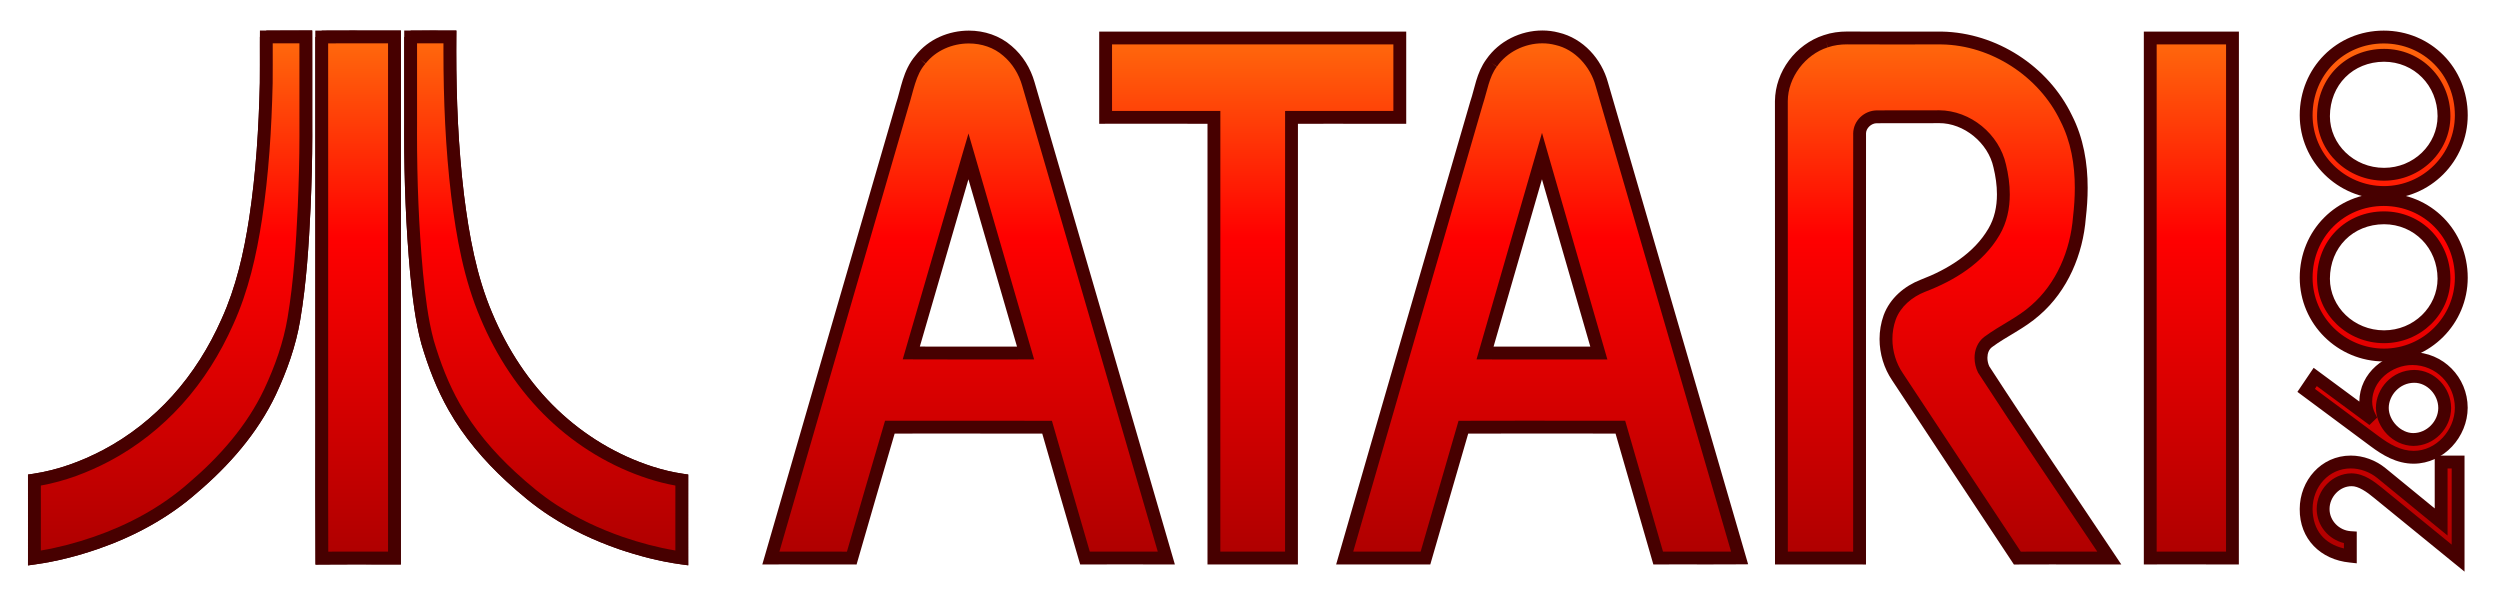
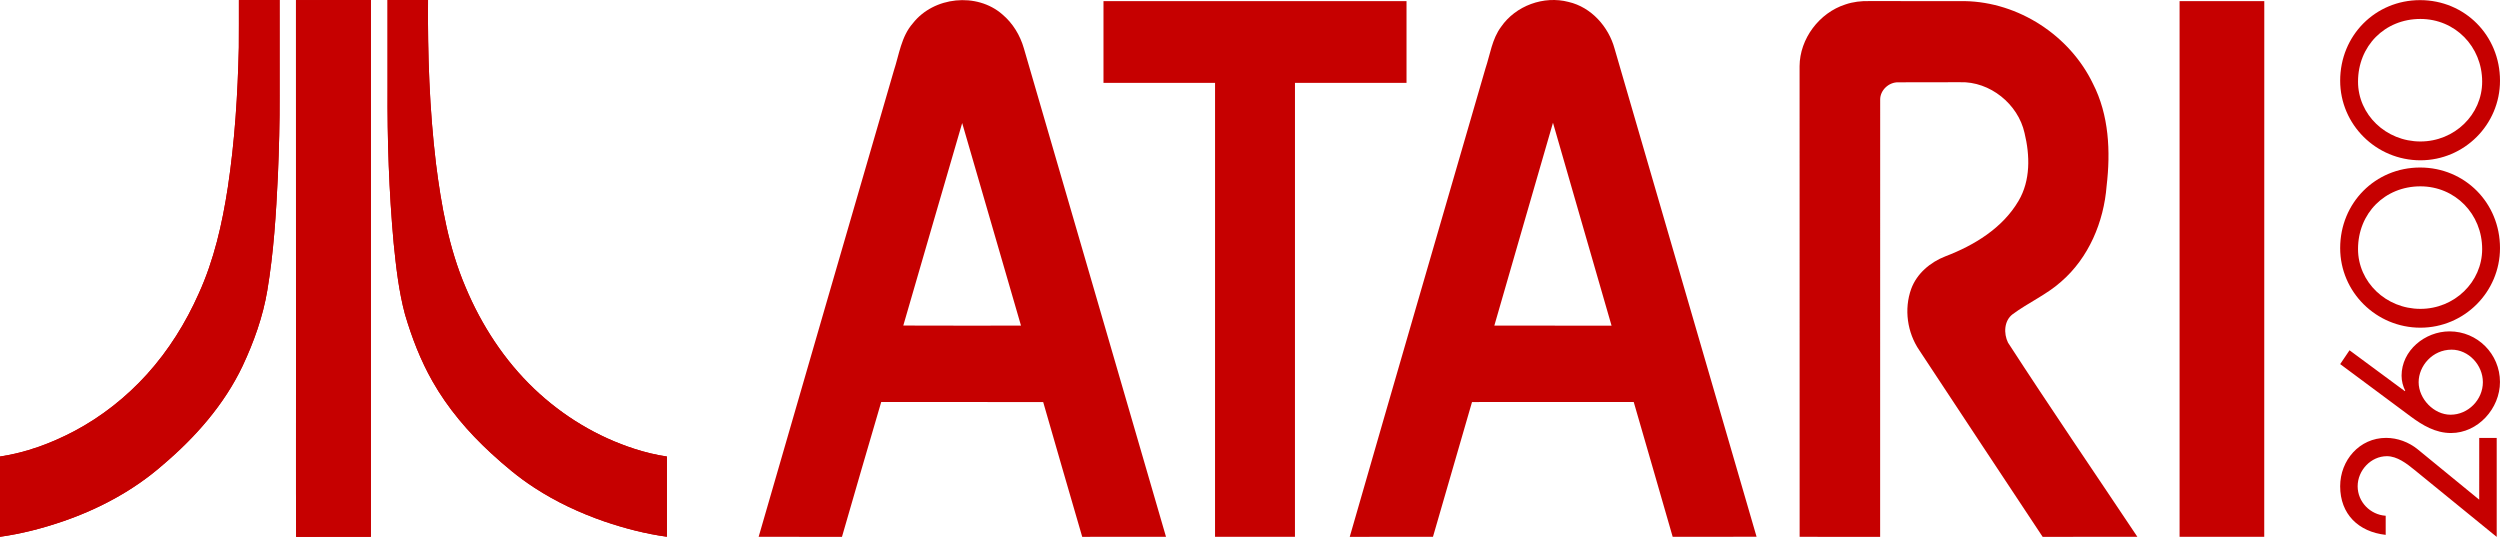
- <svg xmlns="http://www.w3.org/2000/svg" version="1.1" id="Ebene_1" x="0px" y="0px" width="584px" height="140px" viewBox="-8.038 -8.624 584 140" enable-background="new -8.038 -8.624 584 140" xml:space="preserve">
+ <svg xmlns="http://www.w3.org/2000/svg" version="1.2" baseProfile="tiny" id="Ebene_1" x="0px" y="0px" width="566.924px" height="121.752px" viewBox="0 0 566.924 121.752" xml:space="preserve">
  <g>
    <g id="_x23_ffffffff">
-       <g>
-         <linearGradient id="SVGID_1_" gradientUnits="userSpaceOnUse" x1="218.226" y1="-2.624" x2="218.226" y2="127.376">
-           <stop offset="0.005" style="stop-color:#FF6F0D" />
-           <stop offset="0.381" style="stop-color:#FF0000" />
-           <stop offset="1" style="stop-color:#A80000" />
-         </linearGradient>
-         <path fill="url(#SVGID_1_)" d="M207.014,5.277c4.724-6.043,14.501-7.076,20.297-2.006c2.37,1.996,4.031,4.75,4.88,7.715     c10.73,36.92,21.508,73.822,32.223,110.746c-6.332,0.006-12.667-0.012-18.999,0.006c-2.987-10.18-5.903-20.377-8.852-30.565     c-12.246-0.024-24.485-0.006-36.73-0.012c-2.998,10.184-5.958,20.379-8.901,30.582c-6.298-0.021-12.596-0.005-18.895-0.011     c10.194-35.221,20.4-70.438,30.643-105.647C203.898,12.404,204.358,8.287,207.014,5.277 M218.193,27.902     c-4.49,15.295-8.889,30.619-13.354,45.922c8.9,0.043,17.796,0.016,26.692,0.016C227.078,58.527,222.647,43.215,218.193,27.902z" />
-         <path fill="#470000" d="M190.926,123.24c-2.73-0.011-5.46-0.013-8.193-0.011l0,0c-2.436-0.002-4.87-0.002-7.304-0.002l0,0     c-1.131,0-2.262,0.002-3.389,0.002l0,0l-2.001,0.003l0.558-1.919c10.193-35.221,20.399-70.439,30.659-105.701l0,0     c1.174-3.433,1.591-7.781,4.585-11.272l0,0c3.019-3.839,7.757-5.809,12.455-5.813l0,0c3.579,0,7.188,1.152,9.98,3.596l0,0     c2.626,2.214,4.433,5.226,5.355,8.443l0,0c10.73,36.919,21.508,73.819,32.223,110.745l0,0l0.557,1.918h-1.997     c-0.984,0-1.964,0-2.948,0l0,0c-3.103,0-6.206-0.004-9.307-0.004l0,0c-2.25,0-4.495,0.002-6.738,0.011l0,0l-1.129,0.004     l-0.317-1.081c-2.884-9.827-5.7-19.665-8.542-29.491l0,0c-4.855-0.009-9.708-0.013-14.562-0.011l0,0     c-5.156-0.002-10.31-0.002-15.465,0l0,0c-1.485-0.001-2.969,0-4.453,0.001l0,0c-2.887,9.823-5.743,19.656-8.581,29.499l0,0     l-0.315,1.087L190.926,123.24L190.926,123.24z M182.733,120.229c2.357,0,4.714,0.003,7.071,0.01l0,0     c2.84-9.844,5.696-19.678,8.589-29.503l0,0l0.317-1.075h1.121c1.858-0.004,3.718-0.004,5.576-0.004l0,0c5.156,0,10.31,0,15.465,0     l0,0c5.229,0,10.461,0.004,15.693,0.015l0,0l1.125,0.002l0.313,1.081c2.845,9.83,5.658,19.665,8.534,29.479l0,0     c1.874-0.007,3.749-0.008,5.622-0.008l0,0c3.103,0.002,6.206,0.006,9.307,0.006l0,0c0.316,0,0.633,0,0.949,0l0,0     c-10.53-36.283-21.123-72.546-31.667-108.832l0,0c-0.774-2.708-2.291-5.204-4.426-7l0,0c-2.196-1.924-5.082-2.871-8.027-2.871     l0,0c-3.874-0.004-7.753,1.655-10.101,4.671l0,0l-1.173-0.917l1.117,0.985c-2.274,2.521-2.78,6.378-4.019,10.235l0,0     c-10.057,34.568-20.078,69.146-30.087,103.726l0,0c0.465,0,0.93,0,1.396,0l0,0C177.863,120.229,180.297,120.229,182.733,120.229     L182.733,120.229z M204.832,75.323l-1.991-0.012l0.557-1.908c4.464-15.299,8.864-30.624,13.354-45.924l0,0l1.446-4.924     l1.434,4.926c4.456,15.314,8.887,30.626,13.34,45.938l0,0l0.557,1.92h-1.999c-4.98-0.002-9.961,0.007-14.946,0.007l0,0     C212.667,75.347,208.75,75.342,204.832,75.323L204.832,75.323z M216.584,72.347c4.314,0,8.631-0.006,12.948-0.008l0,0     c-3.788-13.028-7.56-26.055-11.345-39.083l0,0c-3.805,13.015-7.555,26.05-11.351,39.076l0,0     C210.085,72.344,213.333,72.347,216.584,72.347L216.584,72.347z M216.752,28.321l1.44-0.418L216.752,28.321L216.752,28.321z" />
-       </g>
-       <g>
-         <linearGradient id="SVGID_2_" gradientUnits="userSpaceOnUse" x1="352.207" y1="-2.624" x2="352.207" y2="127.376">
-           <stop offset="0.005" style="stop-color:#FF6F0D" />
-           <stop offset="0.381" style="stop-color:#FF0000" />
-           <stop offset="1" style="stop-color:#A80000" />
-         </linearGradient>
-         <path fill="url(#SVGID_2_)" d="M340.411,6.072c3.301-4.787,9.681-7.109,15.296-5.631c5.142,1.184,9.075,5.615,10.434,10.604     c10.72,36.893,21.477,73.772,32.194,110.666c-6.342,0.049-12.679,0-19.021,0.024c-2.948-10.188-5.864-20.387-8.834-30.575     c-12.226,0.006-24.447-0.021-36.672,0.01c-2.922,10.195-5.935,20.367-8.855,30.563c-6.293,0.006-12.581-0.006-18.874,0.006     c10.188-35.414,20.497-70.797,30.768-106.187C337.923,12.357,338.339,8.834,340.411,6.072 M338.868,73.84     c8.863,0.013,17.722,0.007,26.584,0.007c-4.409-15.347-8.89-30.671-13.284-46.015C347.742,43.17,343.274,58.494,338.868,73.84z" />
-         <path fill="#470000" d="M377.873,122.15c-2.847-9.83-5.659-19.667-8.519-29.492l0,0c-0.929,0-1.858,0-2.785,0l0,0     c-6.264,0-12.523-0.009-18.783-0.006l0,0c-4.282-0.002-8.565,0.001-12.848,0.013l0,0c-2.826,9.84-5.729,19.653-8.545,29.48l0,0     l-0.311,1.085l-1.129,0.002c-1.428,0-2.853,0-4.28,0l0,0c-2.544,0-5.086-0.004-7.628-0.004l0,0c-2.32,0-4.644,0.002-6.964,0.01     l0,0l-1.998,0.002l0.553-1.916c10.188-35.418,20.499-70.802,30.787-106.251l0,0c1.029-2.962,1.414-6.658,3.751-9.852l0,0l0,0     c2.953-4.266,7.984-6.714,13.072-6.723l0,0c1.284,0,2.575,0.157,3.795,0.48l0,0c5.792,1.357,10.05,6.213,11.537,11.647l0,0     c10.722,36.892,21.477,73.771,32.196,110.666l0,0l0.552,1.903l-1.982,0.015c-2.348,0.02-4.695,0.021-7.037,0.021l0,0     c-2.567,0-5.128-0.007-7.686-0.007l0,0c-1.435,0-2.869,0.002-4.3,0.011l0,0l-1.135,0.006L377.873,122.15L377.873,122.15z      M320.674,120.234c1.051,0,2.1,0,3.147,0l0,0c2.825-9.841,5.729-19.653,8.544-29.48l0,0l0.311-1.082l1.128-0.002     c4.66-0.015,9.322-0.021,13.982-0.021l0,0c6.262,0,12.523,0.008,18.783,0.011l0,0c1.304-0.003,2.606,0,3.91,0l0,0h1.126     l0.314,1.08c2.865,9.83,5.679,19.665,8.52,29.488l0,0c1.062-0.004,2.122-0.005,3.183-0.005l0,0c2.564,0,5.125,0.008,7.686,0.008     l0,0c1.678,0,3.355-0.002,5.031-0.009l0,0c-10.534-36.259-21.104-72.5-31.646-108.784l0,0c-1.222-4.519-4.831-8.524-9.37-9.548     l0,0c-1.003-0.265-2.037-0.392-3.075-0.392l0,0c-4.12-0.008-8.287,2.046-10.602,5.424l0,0v0.002l-1.235-0.852l1.2,0.9     c-1.776,2.316-2.225,5.645-3.323,8.998l0,0c-10.086,34.751-20.208,69.495-30.214,104.264l0,0     c1.658-0.003,3.316-0.004,4.973-0.004l0,0C315.59,120.229,318.132,120.234,320.674,120.234L320.674,120.234z M365.452,75.346     c-4.258,0-8.51,0-12.762,0l0,0c-4.607,0-9.216-0.003-13.824-0.007l0,0l-1.989-0.002l0.549-1.912     c4.405-15.348,8.874-30.674,13.301-46.01l0,0l1.445-5.008l1.437,5.013c4.394,15.338,8.874,30.662,13.284,46.013l0,0l0.553,1.914     H365.452L365.452,75.346z M352.69,72.345c3.588,0,7.176,0,10.768,0l0,0c-3.748-13.034-7.547-26.055-11.296-39.091l0,0     c-3.768,13.032-7.556,26.053-11.304,39.087l0,0C344.803,72.345,348.746,72.345,352.69,72.345L352.69,72.345z" />
-       </g>
-       <g>
-         <linearGradient id="SVGID_3_" gradientUnits="userSpaceOnUse" x1="284.596" y1="-2.624" x2="284.596" y2="127.376">
-           <stop offset="0.005" style="stop-color:#FF6F0D" />
-           <stop offset="0.381" style="stop-color:#FF0000" />
-           <stop offset="1" style="stop-color:#A80000" />
-         </linearGradient>
-         <path fill="url(#SVGID_3_)" d="M250.237,0.256c22.91,0,45.814,0,68.719,0c0,6.182,0,12.355,0,18.533     c-8.437,0.006-16.865-0.01-25.296,0.006c0,34.313,0.006,68.627-0.005,102.938c-6.039,0-12.083,0-18.122,0     c0-34.312-0.005-68.625,0.005-102.938c-8.436-0.016-16.866,0-25.301-0.006C250.237,12.611,250.232,6.438,250.237,0.256z" />
-         <path fill="#470000" d="M293.655,123.232c-6.04,0-12.083,0-18.123,0l0,0h-1.5v-1.5c0-17.555-0.002-35.11-0.002-52.666l0,0     c0-16.259,0-32.518,0.005-48.775l0,0c-2.514-0.004-5.029-0.005-7.543-0.005l0,0c-4,0-8,0.002-12.002,0.002l0,0     c-1.417,0-2.836,0-4.253,0l0,0l-1.501,0.002v-1.501c0-4.118-0.002-8.234-0.002-12.354l0,0c0-2.059,0-4.12,0.002-6.181l0,0     l0.002-1.498h1.498c22.91,0,45.814,0,68.72,0l0,0h1.5v1.5c-0.003,6.181-0.003,12.354,0,18.533l0,0v1.5h-1.5     c-1.421,0.002-2.842,0.002-4.261,0.002l0,0c-4.002,0-8.002-0.004-12-0.004l0,0c-2.513,0-5.025,0.001-7.536,0.005l0,0     c0,17.402,0,34.807,0,52.209l0,0c0,16.41-0.004,32.819-0.004,49.231l0,0v1.5H293.655L293.655,123.232z M292.153,120.232     c0.003-15.912,0.007-31.821,0.007-47.731l0,0c0-17.901,0-35.805,0-53.707l0,0v-1.496l1.495-0.004     c3.014-0.008,6.028-0.008,9.04-0.008l0,0c4,0,8,0.002,12,0.004l0,0c0.92-0.001,1.84-0.001,2.759-0.002l0,0     c0-5.178,0-10.354,0-15.534l0,0c-21.906,0-43.81,0-65.72,0l0,0c-0.001,1.56-0.001,3.12-0.001,4.679l0,0     c0,3.619,0.002,7.235,0.002,10.854l0,0c0.919,0,1.837,0,2.755,0l0,0c4,0,8-0.002,12.002-0.002l0,0     c3.016,0,6.032,0.002,9.048,0.008l0,0l1.498,0.002v1.498c-0.008,16.756-0.008,33.514-0.008,50.272l0,0     c0,17.053,0.002,34.111,0.002,51.166l0,0c2.52-0.001,5.04-0.001,7.561-0.001l0,0     C287.113,120.231,289.634,120.231,292.153,120.232L292.153,120.232z" />
-       </g>
-       <g>
-         <linearGradient id="SVGID_4_" gradientUnits="userSpaceOnUse" x1="446.391" y1="-2.624" x2="446.391" y2="127.376">
-           <stop offset="0.005" style="stop-color:#FF6F0D" />
-           <stop offset="0.381" style="stop-color:#FF0000" />
-           <stop offset="1" style="stop-color:#A80000" />
-         </linearGradient>
-         <path fill="url(#SVGID_4_)" d="M418.475,1.01c1.74-0.602,3.599-0.807,5.437-0.764c7.223,0.025,14.446,0.006,21.667,0.01     c12.164,0.225,23.773,7.771,29.037,18.719c3.646,7.109,4.021,15.377,3.102,23.176c-0.634,8.164-4.058,16.328-10.334,21.741     c-3.313,2.952-7.443,4.743-10.992,7.375c-1.947,1.481-2.047,4.364-1.039,6.428c9.586,14.799,19.552,29.367,29.34,44.039     c-7.158,0.012-14.316-0.017-21.476,0.012c-9.37-14.074-18.643-28.219-27.976-42.313c-2.743-4.013-3.489-9.324-1.846-13.902     c1.281-3.512,4.351-6.08,7.769-7.406c6.524-2.49,12.958-6.4,16.572-12.559c2.749-4.627,2.605-10.336,1.37-15.4     c-1.45-6.574-7.855-11.746-14.625-11.52c-4.682,0.031-9.359-0.021-14.033,0.021c-2.116-0.049-4.107,1.791-4.08,3.934     c-0.022,33.047,0.011,66.096-0.01,99.141c-6.088-0.012-12.168,0-18.256-0.006c-0.012-35.576,0.012-71.154-0.012-106.73     C408.128,8.77,412.563,2.902,418.475,1.01z" />
-         <path fill="#470000" d="M461.967,122.575c-9.374-14.079-18.648-28.226-27.966-42.296l0,0c-1.949-2.854-2.973-6.274-2.975-9.7l0,0     c0.002-1.88,0.31-3.766,0.958-5.564l0,0c1.481-4.026,4.905-6.839,8.644-8.293l0,0c6.356-2.418,12.471-6.196,15.816-11.923l0,0     c1.425-2.396,2.004-5.16,2.004-8.038l0,0c0-2.08-0.308-4.208-0.809-6.272l0,0c-1.229-5.721-6.896-10.388-12.732-10.35l0,0     c-0.133,0-0.255,0-0.418,0.006l0,0c-1.209,0.008-2.414,0.01-3.617,0.01l0,0c-1.982,0-3.959-0.008-5.932-0.006l0,0     c-1.496-0.002-2.991,0.002-4.479,0.017l0,0h-0.038h-0.027c-0.029-0.002-0.031-0.002-0.031-0.002l0,0     c-0.599-0.004-1.256,0.274-1.738,0.744l0,0c-0.463,0.443-0.735,1.006-0.761,1.557l0,0v0v0.137     c-0.006,9.164-0.008,18.327-0.008,27.49l0,0c0,15.309,0.002,30.618,0.002,45.928l0,0c0,8.573,0,17.147-0.002,25.723l0,0v1.502     l-1.505-0.004c-2.248-0.004-4.494-0.007-6.74-0.007l0,0c-2.461,0-4.918,0-7.377,0l0,0c-1.378,0-2.756,0.003-4.134,0.003l0,0h-1.5     v-1.501c-0.004-8.059-0.006-16.118-0.006-24.18l0,0c0-14.376,0-28.752,0.002-43.126l0,0c-0.002-13.141-0.005-26.283-0.009-39.435     l0,0c0.069-6.935,4.869-13.279,11.404-15.405l0,0c1.784-0.615,3.639-0.85,5.449-0.85l0,0c0.165,0,0.335,0.002,0.473,0.006l0,0     c2.983,0.011,5.967,0.013,8.952,0.013l0,0c3.515,0,7.031-0.004,10.55-0.004l0,0c0.723,0,1.443,0,2.188,0.002l0,0     c12.766,0.252,24.829,8.095,30.345,19.534l0,0c2.727,5.32,3.689,11.19,3.689,16.982l0,0c0,2.375-0.164,4.737-0.428,6.996l0,0     c-0.661,8.493-4.21,17.024-10.832,22.742l0,0c-3.563,3.154-7.743,4.954-11.081,7.45l0,0c-0.712,0.538-1.07,1.419-1.078,2.497l0,0     c-0.002,0.68,0.159,1.396,0.439,1.996l0,0c9.557,14.753,19.501,29.291,29.279,43.947l0,0l1.555,2.328l-2.8,0.004     c-1.363,0.003-2.723,0-4.081,0l0,0c-3.214,0-6.425-0.006-9.636-0.006l0,0c-2.585,0-5.17,0.004-7.754,0.017l0,0l-0.809,0.005     L461.967,122.575L461.967,122.575z M460.562,29.811c0.538,2.221,0.886,4.575,0.886,6.949l0,0c0.002,3.272-0.66,6.601-2.419,9.563     l0,0c-3.886,6.599-10.639,10.643-17.324,13.198l0,0c-3.105,1.203-5.819,3.524-6.9,6.517l0,0     c-0.522,1.445-0.777,2.988-0.775,4.541l0,0c-0.002,2.827,0.854,5.676,2.461,8.023l0,0c9.188,13.873,18.312,27.791,27.527,41.638     l0,0c2.321-0.013,4.643-0.014,6.96-0.014l0,0c3.216,0,6.427,0.008,9.636,0.006l0,0c0.425,0,0.85,0,1.273,0l0,0     c-9.281-13.876-18.704-27.69-27.795-41.723l0,0l-0.046-0.072l-0.042-0.084c-0.508-1.045-0.782-2.212-0.784-3.396l0,0     c-0.006-1.753,0.643-3.651,2.278-4.896l0,0c3.744-2.756,7.823-4.538,10.905-7.307l0,0c5.914-5.088,9.214-12.884,9.823-20.777l0,0     c0.259-2.221,0.413-4.469,0.413-6.705l0,0c0-5.465-0.913-10.847-3.376-15.646l0,0c-4.995-10.423-16.152-17.671-27.688-17.87l0,0     c-0.721-0.002-1.438-0.004-2.158-0.002l0,0c-3.515-0.002-7.031,0.004-10.55,0.004l0,0c-2.987,0-5.973-0.002-9.003-0.013l0,0     c-0.135-0.004-0.274-0.006-0.422-0.006l0,0c-1.555,0-3.08,0.204-4.479,0.687l0,0l-0.488-1.416l0.457,1.428     c-5.275,1.663-9.336,7.048-9.343,12.564l0,0c0.005,13.143,0.007,26.285,0.007,39.426l0,0c0,14.374,0,28.75,0,43.126l0,0     c0,7.56,0.002,15.118,0.004,22.68l0,0c0.878-0.001,1.757-0.002,2.636-0.002l0,0c2.459,0,4.918,0,7.377,0l0,0     c1.748,0,3.496,0.003,5.244,0.006l0,0c0.002-8.073,0.002-16.146,0.002-24.22l0,0c0-15.31-0.002-30.619-0.002-45.928l0,0     c0-9.139,0.002-18.279,0.011-27.418l0,0c-0.002-0.028-0.002-0.053-0.002-0.072l0,0c-0.002-0.046,0-0.046-0.002-0.046l0,0     c0.061-3.034,2.583-5.348,5.501-5.39l0,0c0.055,0,0.096,0,0.124,0.001l0,0c1.483-0.016,2.969-0.019,4.452-0.019l0,0     c1.979,0,3.957,0.006,5.932,0.006l0,0c1.199,0,2.399-0.002,3.54-0.008l0,0c0.177-0.008,0.341-0.008,0.495-0.008l0,0     C452.29,17.173,458.958,22.691,460.562,29.811L460.562,29.811z" />
-       </g>
-       <g>
-         <linearGradient id="SVGID_5_" gradientUnits="userSpaceOnUse" x1="503.867" y1="-2.624" x2="503.867" y2="127.376">
-           <stop offset="0.005" style="stop-color:#FF6F0D" />
-           <stop offset="0.381" style="stop-color:#FF0000" />
-           <stop offset="1" style="stop-color:#A80000" />
-         </linearGradient>
-         <path fill="url(#SVGID_5_)" d="M494.262,0.256c6.402,0,12.803,0,19.21,0c-0.006,40.496,0.013,80.986-0.012,121.481     c-6.396-0.018-12.796,0-19.198-0.006C494.262,81.235,494.262,40.746,494.262,0.256z" />
-         <path fill="#470000" d="M513.454,123.236c-2.269-0.007-4.539-0.011-6.809-0.009l0,0c-3.135-0.002-6.271,0-9.407,0l0,0     c-0.993,0-1.985,0.002-2.977,0.002l0,0l-1.501,0.002v-1.5c0-40.498,0-80.986,0-121.476l0,0v-1.5h1.501c6.401,0,12.802,0,19.209,0     l0,0h1.501v1.5c-0.002,6.147-0.004,12.294-0.004,18.44l0,0c0,17.05,0,34.099,0,51.147l0,0c0,17.296,0,34.595-0.009,51.895l0,0     v1.503L513.454,123.236L513.454,123.236z M511.96,120.232c0.008-16.798,0.008-33.594,0.008-50.39l0,0c0-17.048,0-34.097,0-51.147     l0,0c0-5.647,0.002-11.295,0.002-16.941l0,0c-5.406,0-10.808,0-16.209,0l0,0c0,39.489,0,78.978,0,118.475l0,0     c0.492-0.001,0.984-0.002,1.478-0.002l0,0c3.135,0,6.272-0.002,9.407,0l0,0c0.402,0,0.805,0,1.207,0l0,0     C509.222,120.228,510.591,120.229,511.96,120.232L511.96,120.232z" />
-       </g>
+       <path fill="#C60000" d="M207.014,5.277c4.724-6.043,14.501-7.076,20.297-2.006c2.37,1.996,4.031,4.75,4.88,7.715    c10.73,36.92,21.508,73.822,32.223,110.746c-6.332,0.006-12.667-0.012-18.999,0.006c-2.987-10.18-5.903-20.377-8.852-30.565    c-12.246-0.024-24.485-0.006-36.73-0.012c-2.998,10.184-5.958,20.379-8.901,30.582c-6.298-0.021-12.596-0.005-18.895-0.011    c10.194-35.221,20.4-70.438,30.643-105.647C203.898,12.404,204.358,8.287,207.014,5.277 M218.193,27.902    c-4.49,15.295-8.889,30.619-13.354,45.922c8.9,0.043,17.796,0.016,26.692,0.016C227.078,58.527,222.647,43.215,218.193,27.902z" />
+       <path fill="#C60000" d="M340.411,6.072c3.301-4.787,9.681-7.109,15.296-5.631c5.142,1.184,9.075,5.615,10.434,10.604    c10.72,36.893,21.477,73.772,32.194,110.666c-6.342,0.049-12.679,0-19.021,0.024c-2.948-10.188-5.864-20.387-8.834-30.575    c-12.226,0.006-24.447-0.021-36.672,0.01c-2.922,10.195-5.935,20.367-8.855,30.563c-6.293,0.006-12.581-0.006-18.874,0.006    c10.188-35.414,20.497-70.797,30.768-106.187C337.923,12.357,338.339,8.834,340.411,6.072 M338.868,73.84    c8.863,0.013,17.722,0.007,26.584,0.007c-4.409-15.347-8.89-30.671-13.284-46.015C347.742,43.17,343.274,58.494,338.868,73.84z" />
+       <path fill="#C60000" d="M250.237,0.256c22.91,0,45.814,0,68.719,0c0,6.182,0,12.355,0,18.533    c-8.437,0.006-16.865-0.01-25.296,0.006c0,34.313,0.006,68.627-0.005,102.938c-6.039,0-12.083,0-18.122,0    c0-34.312-0.005-68.625,0.005-102.938c-8.436-0.016-16.866,0-25.301-0.006C250.237,12.611,250.232,6.438,250.237,0.256z" />
+       <path fill="#C60000" d="M418.475,1.01c1.74-0.602,3.599-0.807,5.437-0.764c7.223,0.025,14.446,0.006,21.667,0.01    c12.164,0.225,23.773,7.771,29.037,18.719c3.646,7.109,4.021,15.377,3.102,23.176c-0.634,8.164-4.058,16.328-10.334,21.741    c-3.313,2.952-7.443,4.743-10.992,7.375c-1.947,1.481-2.047,4.364-1.039,6.428c9.586,14.799,19.552,29.367,29.34,44.039    c-7.158,0.012-14.316-0.017-21.476,0.012c-9.37-14.074-18.643-28.219-27.976-42.313c-2.743-4.013-3.489-9.324-1.846-13.902    c1.281-3.512,4.351-6.08,7.769-7.406c6.524-2.49,12.958-6.4,16.572-12.559c2.749-4.627,2.605-10.336,1.37-15.4    c-1.45-6.574-7.855-11.746-14.625-11.52c-4.682,0.031-9.359-0.021-14.033,0.021c-2.116-0.049-4.107,1.791-4.08,3.934    c-0.022,33.047,0.011,66.096-0.01,99.141c-6.088-0.012-12.168,0-18.256-0.006c-0.012-35.576,0.012-71.154-0.012-106.73    C408.128,8.77,412.563,2.902,418.475,1.01z" />
+       <path fill="#C60000" d="M494.262,0.256c6.402,0,12.803,0,19.21,0c-0.006,40.496,0.013,80.986-0.012,121.481    c-6.396-0.018-12.796,0-19.198-0.006C494.262,81.235,494.262,40.746,494.262,0.256z" />
    </g>
    <g>
-       <g>
-         <linearGradient id="SVGID_6_" gradientUnits="userSpaceOnUse" x1="31.706" y1="-2.624" x2="31.706" y2="127.376">
-           <stop offset="0.005" style="stop-color:#FF6F0D" />
-           <stop offset="0.381" style="stop-color:#FF0000" />
-           <stop offset="1" style="stop-color:#A80000" />
-         </linearGradient>
-         <path fill="url(#SVGID_6_)" d="M54.173,0.008c3.076-0.01,6.153,0,9.229-0.008c0.013,7.234,0,14.469,0.005,21.701     c0.032,6.039-0.139,12.076-0.389,18.107c-0.412,8.711-0.957,17.439-2.4,26.05c-0.991,5.937-3.044,11.662-5.592,17.099     c-4.156,8.76-10.686,16.172-18.027,22.405c-6.567,5.779-14.405,9.986-22.649,12.835c-4.664,1.604-9.463,2.844-14.35,3.532     c0.005-6.065,0.005-12.137,0-18.203c5.883-0.883,11.538-2.971,16.791-5.729c6.233-3.295,11.844-7.729,16.566-12.953     c4.877-5.395,8.764-11.641,11.714-18.272c3.474-7.625,5.333-15.861,6.597-24.109c1.584-10.482,2.244-21.088,2.489-31.684     C54.192,7.188,54.162,3.596,54.173,0.008z" />
-         <path fill="#470000" d="M-1.5,121.727c0.002-3.032,0.002-6.067,0.002-9.1l0,0c0-3.035-0.002-6.07-0.002-9.101l0,0v-1.293     l1.276-0.19c5.678-0.852,11.18-2.877,16.313-5.572l0,0c6.069-3.209,11.544-7.534,16.153-12.634l0,0     C37,78.575,40.807,72.466,43.705,65.949l0,0c3.389-7.437,5.229-15.536,6.48-23.712l0,0c1.57-10.395,2.229-20.937,2.473-31.475     l0,0c0.013-1.421,0.017-2.844,0.015-4.271l0,0c0.002-1.547-0.004-3.101-0.004-4.655l0,0c0-0.613,0-1.226,0.004-1.837l0,0     l0.008-1.487l1.487-0.004c1.259-0.004,2.517-0.006,3.776-0.006l0,0c0.723,0,1.446,0,2.171,0l0,0c1.094,0,2.188-0.002,3.286-0.002     l0,0l1.498-0.002l0.002,1.5c0.004,2.612,0.006,5.225,0.006,7.836l0,0c0,3.269-0.002,6.538-0.002,9.805l0,0     c0,1.354,0,2.708,0.002,4.056l0,0c0.002,0.487,0.002,0.974,0.004,1.46l0,0c-0.002,5.583-0.166,11.155-0.396,16.724l0,0     c-0.412,8.727-0.959,17.514-2.417,26.227l0,0c-1.021,6.115-3.126,11.968-5.717,17.494l0,0     c-4.278,9.015-10.96,16.578-18.391,22.89l0,0c-6.743,5.931-14.753,10.224-23.151,13.128l0,0c-4.74,1.628-9.63,2.894-14.629,3.598     l0,0l-1.713,0.24L-1.5,121.727L-1.5,121.727z M1.504,112.627c-0.002,2.45-0.002,4.901-0.003,7.352l0,0     c4.189-0.704,8.32-1.811,12.357-3.201l0,0c8.091-2.794,15.756-6.916,22.169-12.559l0,0c7.229-6.139,13.61-13.401,17.639-21.898     l0,0c2.509-5.353,4.51-10.952,5.471-16.711l0,0c1.427-8.507,1.97-17.176,2.382-25.864l0,0c0.228-5.537,0.39-11.068,0.39-16.591     l0,0c0-0.484,0-0.965-0.002-1.45l0,0c-0.004-1.357-0.004-2.712-0.004-4.066l0,0c0-3.267,0.004-6.536,0.004-9.805l0,0     c0-2.11-0.001-4.222-0.004-6.333l0,0c-0.596,0-1.191,0-1.788,0l0,0c-0.723,0-1.448,0-2.171,0.002l0,0     c-0.76-0.001-1.519-0.001-2.276,0l0,0c0,0.111,0,0.222,0,0.333l0,0c0,1.548,0.006,3.099,0.006,4.655l0,0     c0,1.432-0.004,2.865-0.017,4.321l0,0c-0.247,10.635-0.909,21.303-2.506,31.876l0,0c-1.276,8.317-3.157,16.69-6.709,24.491l0,0     c-3.008,6.76-6.975,13.142-11.974,18.669l0,0c-4.834,5.349-10.581,9.893-16.98,13.275l0,0     c-4.992,2.622-10.364,4.664-15.987,5.673l0,0C1.502,107.404,1.502,110.015,1.504,112.627L1.504,112.627z" />
-       </g>
-       <g>
-         <linearGradient id="SVGID_7_" gradientUnits="userSpaceOnUse" x1="75.613" y1="-2.624" x2="75.613" y2="127.376">
-           <stop offset="0.005" style="stop-color:#FF6F0D" />
-           <stop offset="0.381" style="stop-color:#FF0000" />
-           <stop offset="1" style="stop-color:#A80000" />
-         </linearGradient>
-         <path fill="url(#SVGID_7_)" d="M67.116,0.02c5.662-0.037,11.328-0.006,16.992-0.016c0.002,40.574,0.002,81.149,0,121.728     c-5.65,0.012-11.303-0.027-16.953,0.021c-0.072-12.938-0.01-25.879-0.03-38.815C67.118,55.295,67.136,27.658,67.116,0.02z" />
-         <path fill="#470000" d="M65.655,121.76c-0.029-5.106-0.037-10.214-0.037-15.316l0,0c0-5.862,0.008-11.722,0.008-17.578l0,0     c0-1.979,0-3.956,0-5.929l0,0c-0.002-5.019-0.004-10.036-0.004-15.055l0,0c0-11.903,0.002-23.805,0.002-35.706l0,0     c0-10.717-0.002-21.438-0.008-32.155l0,0l1.5-0.002l0.01,1.5l-0.01-1.5l-1.5,0.002v-1.492l1.49-0.01     c2.27-0.015,4.539-0.019,6.807-0.019l0,0c2.519,0,5.036,0.004,7.55,0.004l0,0c0.882,0,1.763-0.002,2.646-0.002l0,0h1.5v1.5     c0.002,20.288,0.002,40.576,0.002,60.864l0,0c0,20.288-0.002,40.576-0.002,60.865l0,0v1.498l-1.498,0.002     c-0.81,0-1.62,0-2.43,0.002l0,0c-2.554-0.002-5.104-0.01-7.65-0.01l0,0c-2.289,0-4.578,0.006-6.861,0.028l0,0l-1.506,0.015     L65.655,121.76L65.655,121.76z M68.623,32.176c0,11.903-0.002,23.803,0,35.706l0,0c-0.002,5.019,0,10.036,0.002,15.053l0,0     c0,1.975,0,3.952,0,5.931l0,0c0,5.86-0.008,11.718-0.008,17.578l0,0c0,4.599,0.007,9.197,0.029,13.796l0,0     c1.795-0.013,3.59-0.017,5.383-0.017l0,0c2.554,0,5.104,0.009,7.65,0.009l0,0c0.31,0,0.619,0,0.928,0l0,0     c0-19.792,0.002-39.58,0.002-59.366l0,0c0-19.788-0.001-39.576-0.002-59.362l0,0c-0.381,0-0.763,0-1.146,0l0,0     c-2.519,0-5.036-0.004-7.55-0.004l0,0c-1.767,0-3.532,0.002-5.296,0.01l0,0C68.621,11.733,68.623,21.956,68.623,32.176     L68.623,32.176z" />
-       </g>
-       <g>
-         <linearGradient id="SVGID_8_" gradientUnits="userSpaceOnUse" x1="119.556" y1="-2.624" x2="119.556" y2="127.376">
-           <stop offset="0.005" style="stop-color:#FF6F0D" />
-           <stop offset="0.381" style="stop-color:#FF0000" />
-           <stop offset="1" style="stop-color:#A80000" />
-         </linearGradient>
-         <path fill="url(#SVGID_8_)" d="M87.888,0.004c3.06-0.002,6.118-0.008,9.176,0.002c-0.099,12.371,0.322,24.766,1.797,37.057     c1.207,9.547,2.909,19.164,6.711,28.059c3.604,8.605,8.801,16.604,15.572,23.051c6.466,6.166,14.302,10.906,22.815,13.635     c2.375,0.76,4.805,1.355,7.274,1.715c-0.003,6.064-0.006,12.129,0,18.191c-4.852-0.658-9.61-1.908-14.24-3.482     c-5.514-1.918-10.847-4.401-15.745-7.588c-3.576-2.301-6.828-5.053-9.952-7.924c-5.149-4.748-9.758-10.146-13.219-16.256     c-2.708-4.758-4.683-9.9-6.23-15.145c-1.418-5.271-2.023-10.717-2.573-16.135c-1.064-11.709-1.462-23.477-1.386-35.23     C87.888,13.305,87.886,6.652,87.888,0.004z" />
-         <path fill="#470000" d="M151.031,123.199c-4.974-0.674-9.825-1.952-14.532-3.553l0,0c-5.609-1.952-11.053-4.483-16.064-7.743l0,0     c-3.685-2.372-7-5.182-10.156-8.081l0,0c-5.237-4.831-9.952-10.343-13.506-16.618l0,0c-2.782-4.889-4.795-10.14-6.374-15.496l0,0     c-1.458-5.42-2.065-10.946-2.618-16.388l0,0c-0.986-10.836-1.402-21.715-1.402-32.579l0,0c0-0.934,0.002-1.866,0.01-2.788l0,0     c0-4.433-0.002-8.868-0.002-13.301l0,0c0-2.216,0-4.435,0.002-6.649l0,0v-1.498l1.498-0.002c1.757-0.002,3.513-0.004,5.27-0.004     l0,0c1.303,0,2.606,0,3.913,0.006l0,0l1.506,0.006l-0.012,1.506c-0.008,1.123-0.015,2.246-0.013,3.366l0,0     c-0.002,11.207,0.466,22.405,1.798,33.49l0,0c1.199,9.5,2.89,18.977,6.608,27.668l0,0c3.534,8.438,8.622,16.26,15.223,22.544l0,0     c6.306,6.014,13.95,10.638,22.236,13.293l0,0c2.31,0.737,4.661,1.313,7.033,1.659l0,0l1.284,0.187v1.297     c-0.002,3.501-0.004,7.002-0.004,10.503l0,0c0,2.563,0,5.125,0.004,7.687l0,0l0.004,1.72L151.031,123.199L151.031,123.199z      M89.386,6.652c0,4.433,0.002,8.868,0.002,13.313l0,0c-0.008,0.922-0.01,1.848-0.01,2.776l0,0     c0,10.787,0.414,21.575,1.388,32.291l0,0c0.549,5.409,1.15,10.773,2.521,15.861l0,0c1.522,5.168,3.461,10.202,6.097,14.83l0,0     c3.364,5.942,7.87,11.226,12.928,15.89l0,0c3.093,2.845,6.281,5.537,9.754,7.772l0,0c4.779,3.109,10.001,5.544,15.41,7.425l0,0     c4.015,1.364,8.108,2.475,12.255,3.159l0,0c-0.002-1.983-0.002-3.965-0.002-5.945l0,0c0-3.076,0.002-6.151,0.003-9.228l0,0     c-2.119-0.376-4.197-0.911-6.23-1.562l0,0c-8.74-2.803-16.767-7.66-23.392-13.979l0,0c-6.943-6.609-12.247-14.784-15.917-23.546     l0,0c-3.891-9.108-5.605-18.865-6.822-28.469l0,0c-1.351-11.252-1.823-22.569-1.823-33.858l0,0c0-0.628,0.002-1.255,0.005-1.883     l0,0c-0.798-0.001-1.597-0.002-2.397-0.002l0,0c-1.256,0-2.512,0.001-3.769,0.002l0,0C89.386,3.217,89.386,4.934,89.386,6.652     L89.386,6.652z" />
-       </g>
-       <g>
-         <linearGradient id="SVGID_9_" gradientUnits="userSpaceOnUse" x1="31.706" y1="-2.624" x2="31.706" y2="127.376">
-           <stop offset="0.005" style="stop-color:#FF6F0D" />
-           <stop offset="0.381" style="stop-color:#FF0000" />
-           <stop offset="1" style="stop-color:#A80000" />
-         </linearGradient>
-         <path fill="url(#SVGID_9_)" d="M54.173,0.008c-0.01,3.588,0.02,7.18-0.016,10.77c-0.245,10.596-0.904,21.201-2.489,31.684     c-1.264,8.248-3.124,16.484-6.597,24.109c-2.95,6.635-6.837,12.879-11.714,18.272c-4.722,5.228-10.333,9.658-16.566,12.953     C11.538,100.56,5.883,102.646,0,103.526c0.005,6.066,0.005,12.138,0,18.203c4.887-0.688,9.686-1.928,14.35-3.532     c8.244-2.849,16.082-7.056,22.649-12.834c7.341-6.234,13.871-13.646,18.027-22.406c2.547-5.437,4.601-11.162,5.592-17.099     c1.443-8.61,1.989-17.339,2.4-26.05c0.25-6.031,0.421-12.068,0.389-18.107C63.402,14.469,63.415,7.234,63.402,0     C60.325,0.008,57.249-0.002,54.173,0.008" />
-         <path fill="#470000" d="M-1.5,121.729c0-3.034,0.002-6.069,0.002-9.102l0,0c0-3.033,0-6.068-0.002-9.101l0,0l-0.002-1.295     l1.278-0.19c5.68-0.85,11.18-2.871,16.313-5.57l0,0c6.069-3.209,11.544-7.532,16.153-12.634l0,0     c4.756-5.26,8.563-11.368,11.461-17.888l0,0c3.389-7.437,5.229-15.536,6.48-23.712l0,0c1.572-10.395,2.229-20.937,2.473-31.475     l0,0c0.013-1.438,0.015-2.875,0.015-4.317l0,0c0-1.587-0.002-3.174-0.002-4.765l0,0c-0.002-0.559,0-1.119,0.002-1.68l0,0v0.002     l1.501,0.004l-0.007-1.5c1.259-0.006,2.519-0.006,3.776-0.006l0,0c0.727,0,1.45,0.002,2.173,0l0,0c1.094,0,2.189,0,3.283-0.002     l0,0l1.5-0.004L64.9-0.003c0.004,2.612,0.004,5.225,0.004,7.836l0,0c0,3.269,0,6.538,0,9.807l0,0c0,1.353,0,2.706,0.002,4.056     l0,0c0.002,0.484,0.002,0.969,0.004,1.458l0,0c-0.002,5.583-0.164,11.155-0.396,16.724l0,0     c-0.412,8.727-0.959,17.517-2.417,26.227l0,0c-1.021,6.115-3.128,11.968-5.717,17.494l0,0     c-4.278,9.015-10.96,16.578-18.391,22.89l0,0c-6.743,5.931-14.753,10.224-23.151,13.128l0,0c-4.74,1.628-9.63,2.894-14.629,3.598     l0,0l-1.711,0.24L-1.5,121.729L-1.5,121.729z M1.504,112.627c-0.002,2.451-0.002,4.901-0.003,7.352l0,0     c4.189-0.704,8.32-1.811,12.357-3.201l0,0c8.091-2.794,15.756-6.916,22.169-12.559l0,0c7.229-6.139,13.61-13.401,17.639-21.898     l0,0c2.509-5.353,4.51-10.952,5.471-16.711l0,0c1.427-8.507,1.972-17.176,2.382-25.864l0,0c0.228-5.535,0.39-11.066,0.39-16.591     l0,0c0-0.482,0-0.965-0.002-1.452l0,0c-0.002-1.354-0.002-2.707-0.002-4.062l0,0c0-3.269,0-6.538,0-9.807l0,0     c0-2.111,0-4.222-0.002-6.332l0,0c-0.596,0.001-1.192,0.001-1.788,0.001l0,0c-0.727,0-1.45-0.002-2.173-0.002l0,0     c-0.758,0-1.516,0.001-2.272,0.002l0,0c0,0.059,0,0.119,0,0.178l0,0c0,1.585,0.002,3.174,0.004,4.765l0,0     c-0.002,1.446-0.004,2.894-0.017,4.367l0,0c-0.247,10.635-0.909,21.303-2.506,31.876l0,0c-1.276,8.317-3.157,16.69-6.709,24.491     l0,0c-3.008,6.762-6.975,13.142-11.971,18.669l0,0c-4.837,5.353-10.583,9.893-16.982,13.275l0,0     c-4.992,2.624-10.365,4.668-15.987,5.675l0,0C1.502,107.408,1.502,110.017,1.504,112.627L1.504,112.627z" />
-       </g>
-       <g>
-         <linearGradient id="SVGID_10_" gradientUnits="userSpaceOnUse" x1="75.613" y1="-2.624" x2="75.613" y2="127.376">
-           <stop offset="0.005" style="stop-color:#FF6F0D" />
-           <stop offset="0.381" style="stop-color:#FF0000" />
-           <stop offset="1" style="stop-color:#A80000" />
-         </linearGradient>
-         <path fill="url(#SVGID_10_)" d="M67.116,0.02c0.02,27.641,0.002,55.275,0.01,82.917c0.02,12.938-0.042,25.879,0.03,38.815     c5.65-0.051,11.302-0.012,16.953-0.021c0.002-40.574,0.002-81.15,0-121.728C78.444,0.014,72.778-0.018,67.116,0.02" />
-         <path fill="#470000" d="M65.656,121.759c-0.031-5.106-0.037-10.212-0.037-15.316l0,0c0-5.86,0.01-11.72,0.01-17.576l0,0     c0-1.977,0-3.952-0.004-5.931l0,0c-0.002-5.702-0.004-11.399-0.004-17.096l0,0c0-11.061,0.004-22.121,0.004-33.18l0,0     c0-10.878-0.002-21.757-0.008-32.638l0,0l1.499-0.002l-0.011-1.5C69.359-1.497,71.618-1.5,73.871-1.5l0,0     c2.559,0,5.117,0.006,7.671,0.006l0,0c0.855,0,1.711,0,2.564-0.002l0,0l1.501-0.002v1.502c0,20.288,0.002,40.575,0.002,60.865     l0,0c0,20.286,0,40.574-0.002,60.864l0,0v1.503l-1.504-0.006c-0.613,0-1.226,0-1.843,0l0,0c-2.699,0-5.396-0.006-8.089-0.006l0,0     c-2.336,0-4.671,0.006-7.001,0.026l0,0l-1.506,0.015L65.656,121.759L65.656,121.759z M68.624,32.66     c0,11.06-0.002,22.119-0.002,33.18l0,0c0,5.696,0,11.394,0.002,17.094l0,0c0.004,1.977,0.004,3.954,0.004,5.933l0,0     c0,5.858-0.01,11.719-0.01,17.576l0,0c0,4.602,0.007,9.198,0.029,13.797l0,0c1.842-0.012,3.683-0.016,5.524-0.016l0,0     c2.699,0,5.394,0.007,8.089,0.007l0,0c0.116,0,0.232,0,0.348-0.001l0,0c0-19.787,0-39.575,0-59.361l0,0     c0-19.788,0-39.576,0-59.364l0,0c-0.355,0-0.711,0-1.066,0l0,0c-2.559,0-5.117-0.006-7.671-0.006l0,0     c-1.753,0-3.505,0.002-5.254,0.011l0,0C68.622,11.896,68.624,22.278,68.624,32.66L68.624,32.66z M65.617,0.02     c0,0,0,0.001,0,0.002l0,0l0,0V0.02L65.617,0.02z" />
-       </g>
-       <g>
-         <linearGradient id="SVGID_11_" gradientUnits="userSpaceOnUse" x1="119.556" y1="-2.624" x2="119.556" y2="127.376">
-           <stop offset="0.005" style="stop-color:#FF6F0D" />
-           <stop offset="0.381" style="stop-color:#FF0000" />
-           <stop offset="1" style="stop-color:#A80000" />
-         </linearGradient>
-         <path fill="url(#SVGID_11_)" d="M87.888,0.004c-0.002,6.648,0,13.301,0,19.949c-0.076,11.754,0.322,23.521,1.386,35.23     c0.55,5.418,1.155,10.863,2.573,16.134c1.547,5.244,3.522,10.388,6.23,15.146c3.46,6.109,8.07,11.509,13.219,16.256     c3.124,2.871,6.376,5.623,9.952,7.923c4.898,3.188,10.231,5.672,15.745,7.59c4.63,1.574,9.388,2.824,14.24,3.481     c-0.006-6.063-0.003-12.127,0-18.19c-2.47-0.359-4.899-0.955-7.274-1.715c-8.513-2.729-16.35-7.47-22.815-13.636     c-6.771-6.446-11.967-14.444-15.572-23.051c-3.802-8.895-5.504-18.512-6.711-28.061c-1.475-12.289-1.896-24.684-1.797-37.055     C94.007-0.004,90.948,0.002,87.888,0.004" />
-         <path fill="#470000" d="M151.031,123.198c-4.974-0.673-9.823-1.951-14.532-3.551l0,0c-5.609-1.951-11.053-4.484-16.062-7.745l0,0     c-3.688-2.372-7.002-5.183-10.159-8.081l0,0c-5.237-4.83-9.952-10.343-13.504-16.617l0,0c-2.784-4.891-4.795-10.143-6.376-15.499     l0,0c-1.456-5.419-2.065-10.943-2.618-16.387l0,0c-0.986-10.836-1.402-21.714-1.402-32.579l0,0c0-0.932,0.004-1.864,0.01-2.786     l0,0c0-4.433-0.002-8.868-0.002-13.301l0,0c0-2.216,0-4.433,0.002-6.649l0,0l1.5,0.001l-0.002-1.5     c1.827-0.002,3.654-0.004,5.483-0.004l0,0c1.232,0,2.467,0.002,3.7,0.006l0,0l1.508,0.004l-0.012,1.508     c-0.01,1.121-0.015,2.243-0.015,3.366l0,0c0,11.207,0.468,22.405,1.798,33.488l0,0c1.199,9.5,2.89,18.977,6.608,27.669l0,0     c3.534,8.438,8.624,16.263,15.223,22.546l0,0c6.304,6.014,13.95,10.637,22.238,13.293l0,0c2.308,0.737,4.657,1.313,7.033,1.659     l0,0l1.284,0.187l-0.002,1.299c-0.002,3.498-0.004,6.999-0.004,10.5l0,0c0,2.561,0.002,5.123,0.004,7.688l0,0l0.004,1.72     L151.031,123.198L151.031,123.198z M89.385,6.652c0,4.433,0.002,8.868,0.002,13.312l0,0c-0.006,0.926-0.01,1.852-0.008,2.776l0,0     c-0.002,10.788,0.412,21.575,1.388,32.292l0,0c0.547,5.409,1.15,10.772,2.519,15.861l0,0c1.525,5.167,3.461,10.202,6.097,14.83     l0,0c3.364,5.941,7.87,11.228,12.928,15.891l0,0c3.092,2.844,6.283,5.537,9.754,7.771l0,0c4.779,3.109,10.001,5.545,15.41,7.426     l0,0c4.015,1.365,8.107,2.475,12.255,3.159l0,0c-0.001-1.981-0.003-3.964-0.003-5.945l0,0c0-3.074,0-6.149,0.003-9.226l0,0     c-2.119-0.378-4.197-0.913-6.23-1.563l0,0c-8.74-2.803-16.767-7.66-23.392-13.979l0,0c-6.943-6.61-12.247-14.784-15.917-23.547     l0,0c-3.891-9.108-5.605-18.865-6.822-28.472l0,0C96.022,25.992,95.55,14.673,95.55,3.383l0,0c0-0.628,0.001-1.255,0.004-1.883     l0,0c-0.729-0.001-1.457-0.001-2.186,0l0,0c-1.327-0.001-2.654,0-3.982,0.001l0,0C89.386,3.218,89.385,4.935,89.385,6.652     L89.385,6.652z" />
-       </g>
+       <path fill="#C60000" d="M54.173,0.008c3.076-0.01,6.153,0,9.229-0.008c0.013,7.234,0,14.469,0.005,21.701    c0.032,6.039-0.139,12.076-0.389,18.107c-0.412,8.711-0.957,17.439-2.4,26.05c-0.991,5.937-3.044,11.662-5.592,17.099    c-4.156,8.76-10.686,16.172-18.027,22.405c-6.567,5.779-14.405,9.986-22.649,12.835c-4.664,1.604-9.463,2.844-14.35,3.532    c0.005-6.065,0.005-12.137,0-18.203c5.883-0.883,11.538-2.971,16.791-5.729c6.233-3.295,11.844-7.729,16.566-12.953    c4.877-5.395,8.764-11.641,11.714-18.272c3.474-7.625,5.333-15.861,6.597-24.109c1.584-10.482,2.244-21.088,2.489-31.684    C54.192,7.188,54.162,3.596,54.173,0.008z" />
+       <path fill="#C60000" d="M67.116,0.02c5.662-0.037,11.328-0.006,16.992-0.016c0.002,40.574,0.002,81.149,0,121.728    c-5.65,0.012-11.303-0.027-16.953,0.021c-0.072-12.938-0.01-25.879-0.03-38.815C67.118,55.295,67.136,27.658,67.116,0.02z" />
+       <path fill="#C60000" d="M87.888,0.004c3.06-0.002,6.118-0.008,9.176,0.002c-0.099,12.371,0.322,24.766,1.797,37.057    c1.207,9.547,2.909,19.164,6.711,28.059c3.604,8.605,8.801,16.604,15.572,23.051c6.466,6.166,14.302,10.906,22.815,13.635    c2.375,0.76,4.805,1.355,7.274,1.715c-0.003,6.064-0.006,12.129,0,18.191c-4.852-0.658-9.61-1.908-14.24-3.482    c-5.514-1.918-10.847-4.401-15.745-7.588c-3.576-2.301-6.828-5.053-9.952-7.924c-5.149-4.748-9.758-10.146-13.219-16.256    c-2.708-4.758-4.683-9.9-6.23-15.145c-1.418-5.271-2.023-10.717-2.573-16.135c-1.064-11.709-1.462-23.477-1.386-35.23    C87.888,13.305,87.886,6.652,87.888,0.004z" />
+       <path fill="#C60000" d="M54.173,0.008c-0.01,3.588,0.02,7.18-0.016,10.77c-0.245,10.596-0.904,21.201-2.489,31.684    c-1.264,8.248-3.124,16.484-6.597,24.109c-2.95,6.635-6.837,12.879-11.714,18.272c-4.722,5.228-10.333,9.658-16.566,12.953    C11.538,100.56,5.883,102.646,0,103.526c0.005,6.066,0.005,12.138,0,18.203c4.887-0.688,9.686-1.928,14.35-3.532    c8.244-2.849,16.082-7.056,22.649-12.834c7.341-6.234,13.871-13.646,18.027-22.406c2.547-5.437,4.601-11.162,5.592-17.099    c1.443-8.61,1.989-17.339,2.4-26.05c0.25-6.031,0.421-12.068,0.389-18.107C63.402,14.469,63.415,7.234,63.402,0    C60.325,0.008,57.249-0.002,54.173,0.008" />
+       <path fill="#C60000" d="M67.116,0.02c0.02,27.641,0.002,55.275,0.01,82.917c0.02,12.938-0.042,25.879,0.03,38.815    c5.65-0.051,11.302-0.012,16.953-0.021c0.002-40.574,0.002-81.15,0-121.728C78.444,0.014,72.778-0.018,67.116,0.02" />
+       <path fill="#C60000" d="M87.888,0.004c-0.002,6.648,0,13.301,0,19.949c-0.076,11.754,0.322,23.521,1.386,35.23    c0.55,5.418,1.155,10.863,2.573,16.134c1.547,5.244,3.522,10.388,6.23,15.146c3.46,6.109,8.07,11.509,13.219,16.256    c3.124,2.871,6.376,5.623,9.952,7.923c4.898,3.188,10.231,5.672,15.745,7.59c4.63,1.574,9.388,2.824,14.24,3.481    c-0.006-6.063-0.003-12.127,0-18.19c-2.47-0.359-4.899-0.955-7.274-1.715c-8.513-2.729-16.35-7.47-22.815-13.636    c-6.771-6.446-11.967-14.444-15.572-23.051c-3.802-8.895-5.504-18.512-6.711-28.061c-1.475-12.289-1.896-24.684-1.797-37.055    C94.007-0.004,90.948,0.002,87.888,0.004" />
    </g>
-     <g>
-       <linearGradient id="SVGID_12_" gradientUnits="userSpaceOnUse" x1="548.427" y1="-2.624" x2="548.427" y2="127.376">
-         <stop offset="0.005" style="stop-color:#FF6F0D" />
-         <stop offset="0.381" style="stop-color:#FF0000" />
-         <stop offset="1" style="stop-color:#A80000" />
-       </linearGradient>
-       <path fill="url(#SVGID_12_)" d="M562.213,99.303h3.963v22.449l-18.669-15.213c-1.751-1.431-3.919-3.09-6.225-3.09    c-3.642,0-6.638,3.229-6.638,6.821c0,3.552,2.856,6.455,6.358,6.687v4.334c-6.177-0.69-10.324-4.703-10.324-11.021    c0-5.897,4.38-10.971,10.418-10.971c2.582,0,5.164,0.969,7.146,2.58l13.969,11.434L562.213,99.303L562.213,99.303z" />
-       <path fill="#470000" d="M546.557,107.7c-1.71-1.436-3.716-2.802-5.274-2.751l0,0c-1.37-0.002-2.646,0.606-3.604,1.6l0,0    c-0.953,0.994-1.538,2.345-1.534,3.721l0,0c-0.015,2.723,2.223,5.014,4.956,5.19l0,0l1.4,0.091v7.416l-1.666-0.186    c-6.745-0.659-11.733-5.473-11.658-12.512l0,0c0.013-6.622,4.977-12.465,11.92-12.469l0,0c2.957,0.002,5.843,1.091,8.096,2.918    l0,0l11.519,9.428V99.302v-1.499h6.964v27.107L546.557,107.7L546.557,107.7z M541.097,100.8c-5.137,0.009-8.896,4.297-8.919,9.47    l0,0c0.068,5.018,2.733,8.118,7.326,9.226l0,0v-1.257c-3.606-0.87-6.35-4.077-6.36-7.969l0,0c0.023-4.414,3.582-8.281,8.139-8.321    l0,0c3.05,0.049,5.381,2.002,7.172,3.427l0,0l16.22,13.22v-17.793h-0.962v15.677l-16.415-13.437    c-1.712-1.395-3.985-2.242-6.184-2.242l0,0C541.107,100.8,541.103,100.8,541.097,100.8L541.097,100.8z" />
-     </g>
-     <g>
-       <linearGradient id="SVGID_13_" gradientUnits="userSpaceOnUse" x1="548.8" y1="-2.624" x2="548.8" y2="127.376">
-         <stop offset="0.005" style="stop-color:#FF6F0D" />
-         <stop offset="0.381" style="stop-color:#FF0000" />
-         <stop offset="1" style="stop-color:#A80000" />
-       </linearGradient>
-       <path fill="url(#SVGID_13_)" d="M532.8,79.433l12.538,9.266l0.095-0.092c-0.509-1.017-0.829-2.166-0.829-3.412    c0-5.715,5.302-10.049,10.879-10.049c6.36,0,11.434,5.164,11.434,11.479c0,5.992-4.979,11.572-11.108,11.572    c-3.506,0-6.454-1.752-9.176-3.779l-15.949-11.85L532.8,79.433z M555.943,79.293c-4.334,0-7.47,3.688-7.47,7.375    c0,3.781,3.458,7.377,7.236,7.377c4.013,0,7.332-3.41,7.332-7.377C563.044,82.795,559.814,79.293,555.943,79.293z" />
-       <path fill="#470000" d="M545.736,95.62l-17.1-12.704l2.919-4.323l0.877-1.296l10.671,7.886c0.06-6.704,6.072-11.529,12.378-11.538    l0,0c7.195,0,12.919,5.846,12.933,12.979l0,0c-0.026,6.797-5.531,13.021-12.606,13.072l0,0    C551.771,99.688,548.527,97.694,545.736,95.62L545.736,95.62z M532.726,82.216l14.802,10.998c2.651,1.979,5.302,3.489,8.28,3.48    l0,0c2.6,0.002,4.99-1.183,6.758-3.063l0,0c1.766-1.881,2.853-4.432,2.849-7.008l0,0c-0.002-5.496-4.408-9.968-9.933-9.979l0,0    c-2.399-0.002-4.788,0.946-6.535,2.501l0,0c-1.75,1.564-2.842,3.666-2.844,6.049l0,0c0,0.986,0.251,1.901,0.67,2.739l0,0    l0.493,0.983l-1.799,1.742l-12.302-9.093L532.726,82.216L532.726,82.216z M546.973,86.668c0.015-4.508,3.737-8.841,8.971-8.877    l0,0v1.502v1.5c-1.733,0.002-3.201,0.725-4.278,1.842l0,0c-1.074,1.114-1.697,2.616-1.693,4.033l0,0    c-0.006,1.426,0.677,2.934,1.776,4.059l0,0c1.098,1.13,2.558,1.823,3.961,1.817l0,0c3.124-0.007,5.793-2.716,5.833-5.816l0,0    c-0.001-0.021-0.002-0.042-0.002-0.063l0,0c0.002-1.515-0.643-3.011-1.687-4.105l0,0c-1.045-1.098-2.438-1.769-3.91-1.766l0,0    v-1.5v-1.5c4.785,0.047,8.547,4.156,8.596,8.831l0,0c0.001,0.014,0.002,0.029,0.003,0.044l0,0    c-0.02,4.808-3.952,8.852-8.833,8.875l0,0C550.98,95.463,547.043,91.342,546.973,86.668L546.973,86.668z" />
-     </g>
-     <g>
-       <linearGradient id="SVGID_14_" gradientUnits="userSpaceOnUse" x1="548.802" y1="-2.624" x2="548.802" y2="127.376">
-         <stop offset="0.005" style="stop-color:#FF6F0D" />
-         <stop offset="0.381" style="stop-color:#FF0000" />
-         <stop offset="1" style="stop-color:#A80000" />
-       </linearGradient>
-       <path fill="url(#SVGID_14_)" d="M530.68,56.256c0,9.955,8.162,18.054,18.195,18.054c9.953,0,18.049-8.099,18.049-18.054    c0-10.242-7.96-18.268-18.121-18.268C538.641,37.988,530.68,46.014,530.68,56.256z M548.876,42.256    c7.854,0,14.003,6.248,14.003,14.223c0,7.479-6.281,13.563-14.003,13.563c-7.801,0-14.147-6.084-14.147-13.563    C534.729,48.369,540.811,42.256,548.876,42.256z" />
-       <path fill="#470000" d="M529.179,56.255c-0.003-5.512,2.15-10.469,5.686-14.03l0,0c3.531-3.565,8.459-5.739,13.938-5.737l0,0    c5.478-0.002,10.402,2.172,13.937,5.737l0,0c3.533,3.561,5.686,8.518,5.684,14.03l0,0c-0.002,10.785-8.765,19.552-19.548,19.554    l0,0C538.02,75.807,529.183,67.051,529.179,56.255L529.179,56.255z M548.875,72.81c9.12-0.018,16.531-7.431,16.546-16.555l0,0    c-0.017-9.443-7.275-16.753-16.618-16.768l0,0c-9.348,0.015-16.605,7.324-16.623,16.768l0,0    C532.195,65.37,539.662,72.792,548.875,72.81L548.875,72.81z M533.227,56.478c-0.002-4.431,1.674-8.388,4.486-11.211l0,0    c2.809-2.827,6.75-4.514,11.162-4.512l0,0v1.5v1.5c-7.277,0.036-12.61,5.391-12.648,12.723l0,0    c0.013,6.596,5.631,12.06,12.648,12.064l0,0c6.927-0.002,12.491-5.454,12.502-12.064l0,0c-0.019-7.186-5.474-12.708-12.502-12.723    l0,0v-1.5v-1.5c4.329-0.002,8.227,1.731,11.016,4.569l0,0c2.793,2.833,4.488,6.777,4.486,11.153l0,0    c-0.007,8.347-6.986,15.048-15.502,15.063l0,0C540.291,71.526,533.239,64.838,533.227,56.478L533.227,56.478z" />
-     </g>
-     <g>
-       <linearGradient id="SVGID_15_" gradientUnits="userSpaceOnUse" x1="548.802" y1="-2.624" x2="548.802" y2="127.376">
-         <stop offset="0.005" style="stop-color:#FF6F0D" />
-         <stop offset="0.381" style="stop-color:#FF0000" />
-         <stop offset="1" style="stop-color:#A80000" />
-       </linearGradient>
-       <path fill="url(#SVGID_15_)" d="M530.68,18.299c0,9.953,8.162,18.051,18.195,18.051c9.953,0,18.049-8.098,18.049-18.051    c0-10.244-7.96-18.27-18.121-18.27C538.641,0.029,530.68,8.055,530.68,18.299z M548.876,4.297c7.854,0,14.003,6.246,14.003,14.223    c0,7.479-6.281,13.563-14.003,13.563c-7.801,0-14.147-6.084-14.147-13.563C534.729,10.412,540.811,4.297,548.876,4.297z" />
-       <path fill="#470000" d="M529.179,18.299c-0.003-5.514,2.15-10.473,5.686-14.034l0,0c3.531-3.565,8.459-5.739,13.938-5.737l0,0    c5.478-0.002,10.402,2.172,13.937,5.737l0,0c3.533,3.562,5.686,8.52,5.684,14.034l0,0c-0.002,10.783-8.765,19.548-19.548,19.55    l0,0C538.02,37.847,529.183,29.091,529.179,18.299L529.179,18.299z M548.875,34.85c9.12-0.017,16.531-7.428,16.546-16.55l0,0    c-0.017-9.447-7.275-16.757-16.618-16.772l0,0c-9.348,0.015-16.605,7.325-16.623,16.772l0,0h-0.002    C532.195,27.411,539.662,34.833,548.875,34.85L548.875,34.85z M533.227,18.521c-0.002-4.431,1.674-8.388,4.486-11.211l0,0    c2.809-2.827,6.748-4.516,11.162-4.514l0,0v1.502v1.5c-7.277,0.034-12.61,5.391-12.648,12.724l0,0    c0.013,6.597,5.631,12.06,12.648,12.062l0,0c6.927-0.002,12.491-5.453,12.505-12.062l0,0c-0.021-7.19-5.477-12.711-12.505-12.724    l0,0v-1.5V2.795c4.327-0.002,8.227,1.731,11.016,4.569l0,0c2.793,2.833,4.488,6.778,4.486,11.156l0,0    c-0.007,8.348-6.986,15.046-15.502,15.062l0,0C540.291,33.567,533.239,26.879,533.227,18.521L533.227,18.521z" />
-     </g>
+     <path fill="#C60000" d="M562.213,99.303h3.963v22.449l-18.669-15.213c-1.751-1.431-3.919-3.09-6.225-3.09   c-3.642,0-6.638,3.229-6.638,6.821c0,3.552,2.856,6.455,6.358,6.687v4.334c-6.177-0.69-10.324-4.703-10.324-11.021   c0-5.897,4.38-10.971,10.418-10.971c2.582,0,5.164,0.969,7.146,2.58l13.969,11.434L562.213,99.303L562.213,99.303z" />
+     <path fill="#C60000" d="M532.8,79.433l12.538,9.266l0.095-0.092c-0.509-1.017-0.829-2.166-0.829-3.412   c0-5.715,5.302-10.049,10.879-10.049c6.36,0,11.434,5.164,11.434,11.479c0,5.992-4.979,11.572-11.108,11.572   c-3.506,0-6.454-1.752-9.176-3.779l-15.949-11.85L532.8,79.433z M555.943,79.293c-4.334,0-7.47,3.688-7.47,7.375   c0,3.781,3.458,7.377,7.236,7.377c4.013,0,7.332-3.41,7.332-7.377C563.044,82.795,559.814,79.293,555.943,79.293z" />
+     <path fill="#C60000" d="M530.68,56.256c0,9.955,8.162,18.054,18.195,18.054c9.953,0,18.049-8.099,18.049-18.054   c0-10.242-7.96-18.268-18.121-18.268C538.641,37.988,530.68,46.014,530.68,56.256z M548.876,42.256   c7.854,0,14.003,6.248,14.003,14.223c0,7.479-6.281,13.563-14.003,13.563c-7.801,0-14.147-6.084-14.147-13.563   C534.729,48.369,540.811,42.256,548.876,42.256z" />
+     <path fill="#C60000" d="M530.68,18.299c0,9.953,8.162,18.051,18.195,18.051c9.953,0,18.049-8.098,18.049-18.051   c0-10.244-7.96-18.27-18.121-18.27C538.641,0.029,530.68,8.055,530.68,18.299z M548.876,4.297c7.854,0,14.003,6.246,14.003,14.223   c0,7.479-6.281,13.563-14.003,13.563c-7.801,0-14.147-6.084-14.147-13.563C534.729,10.412,540.811,4.297,548.876,4.297z" />
  </g>
</svg>
